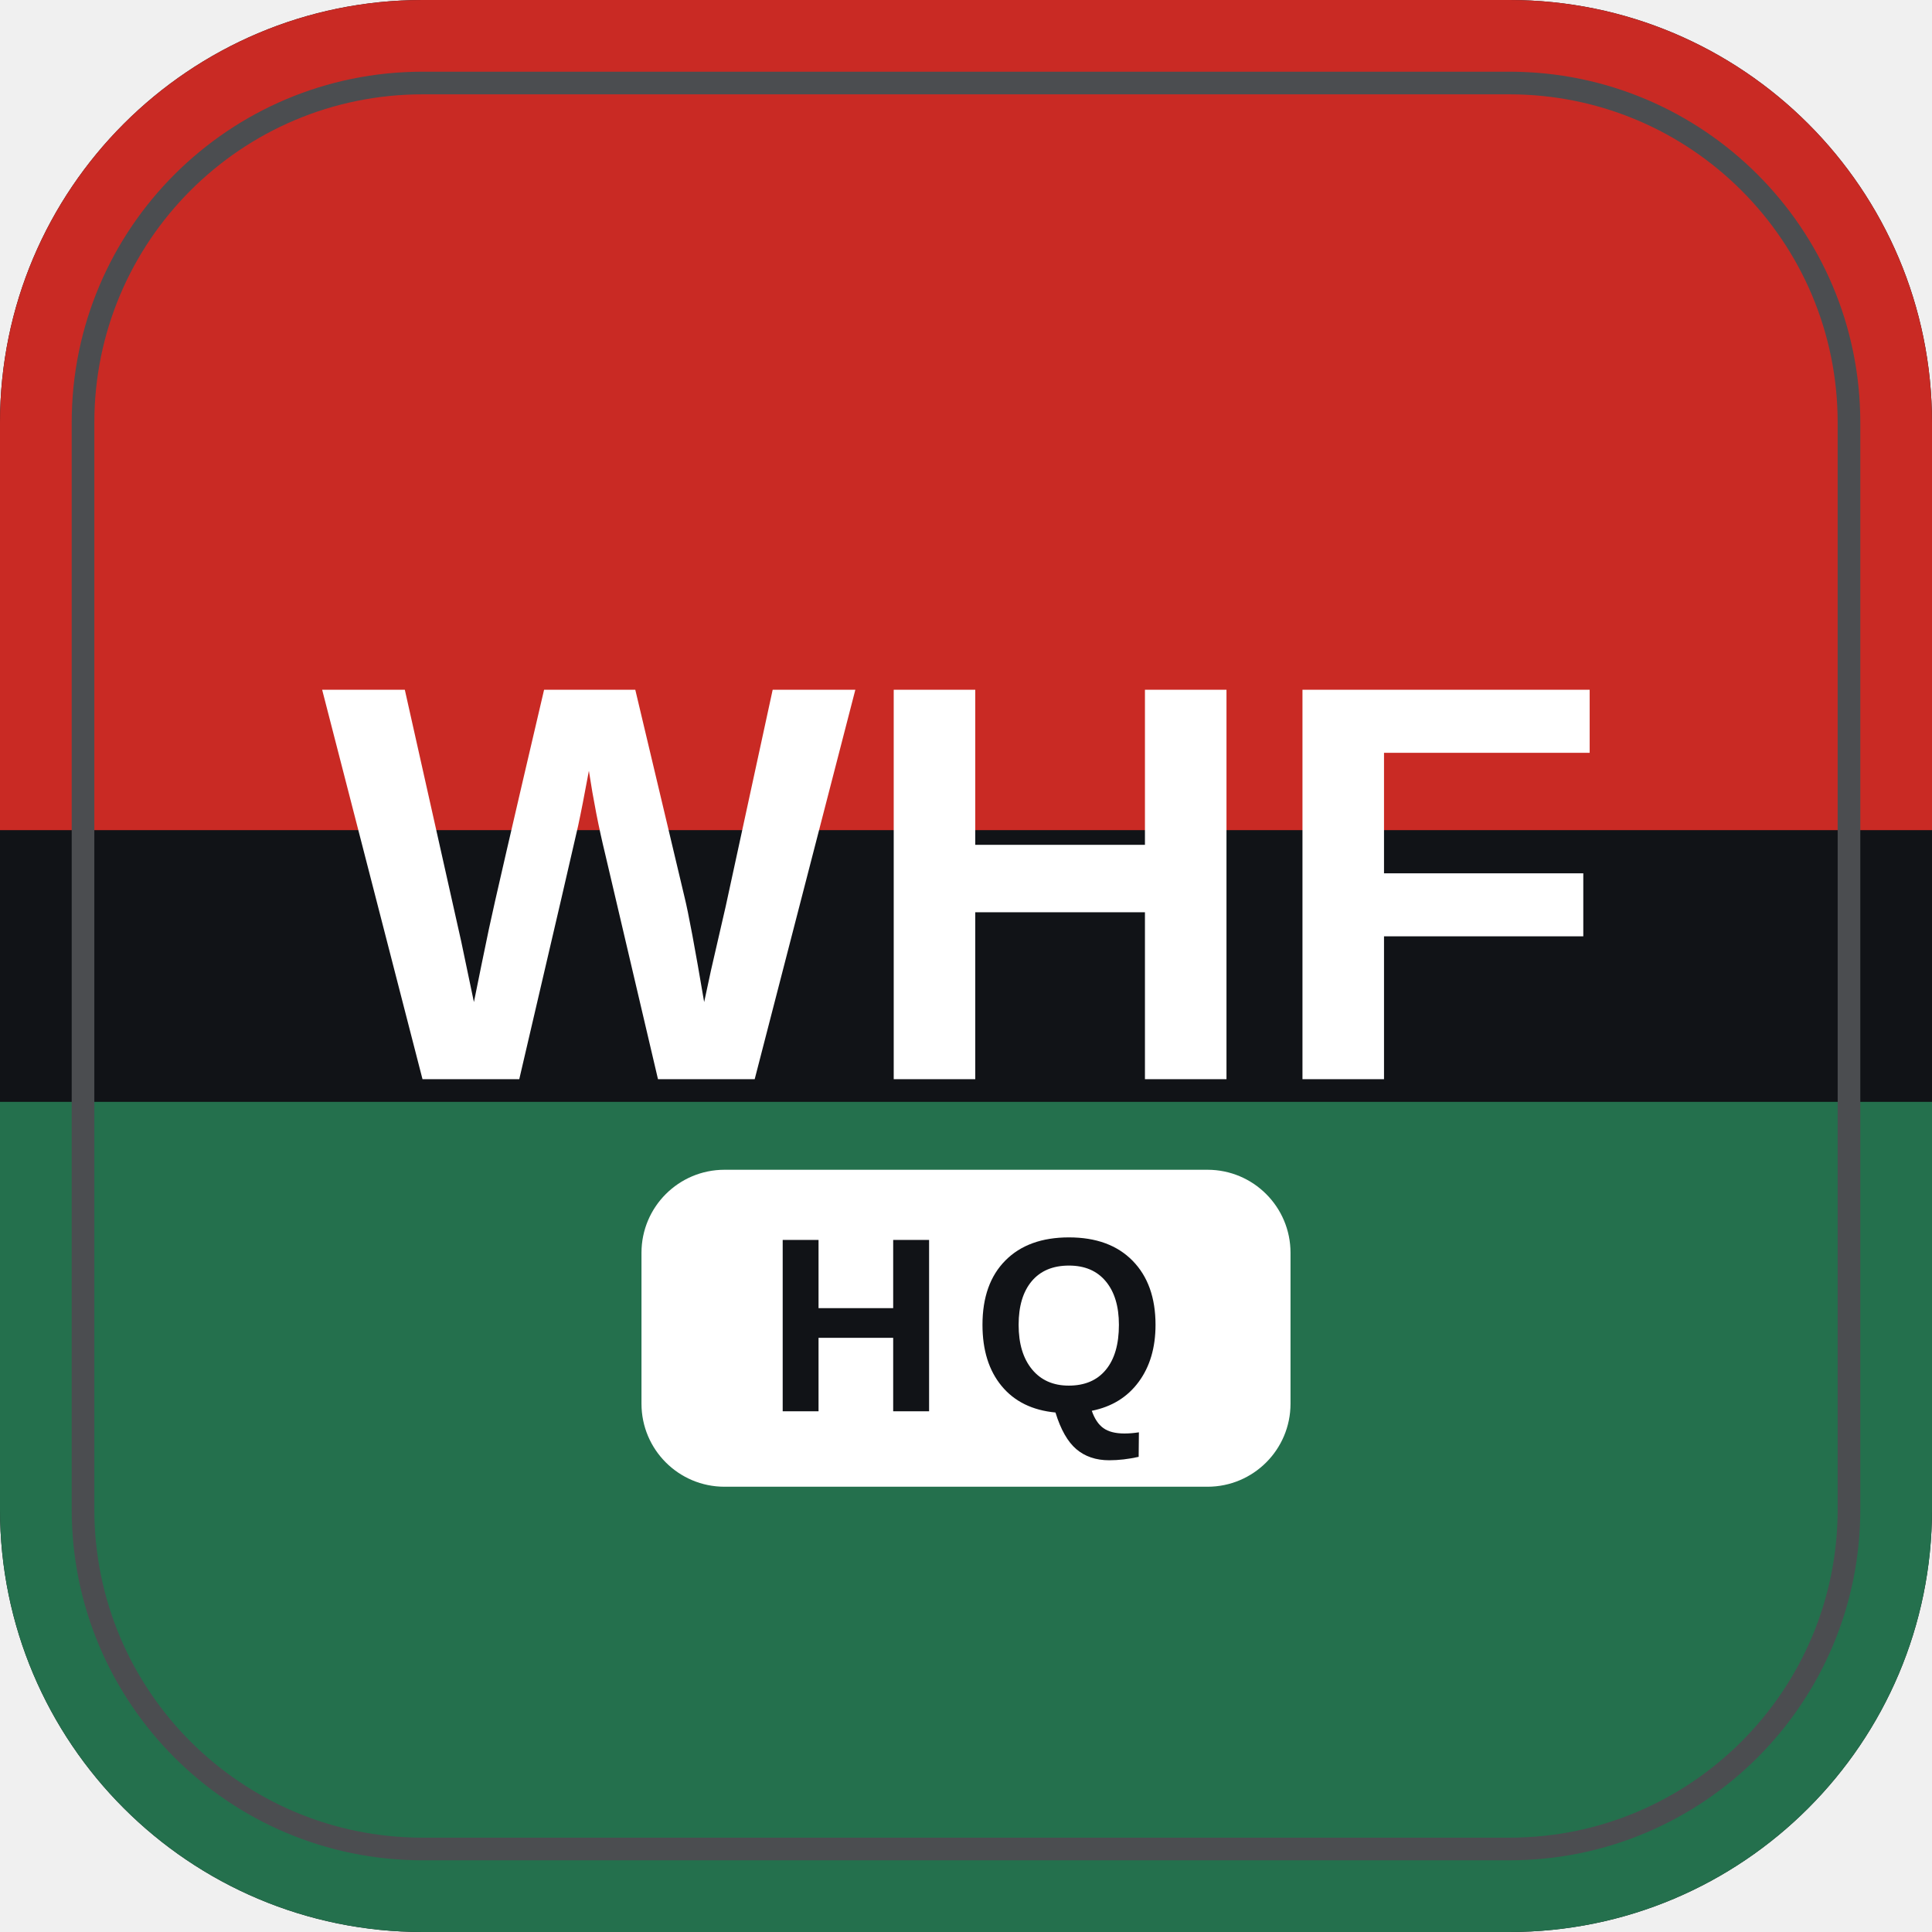
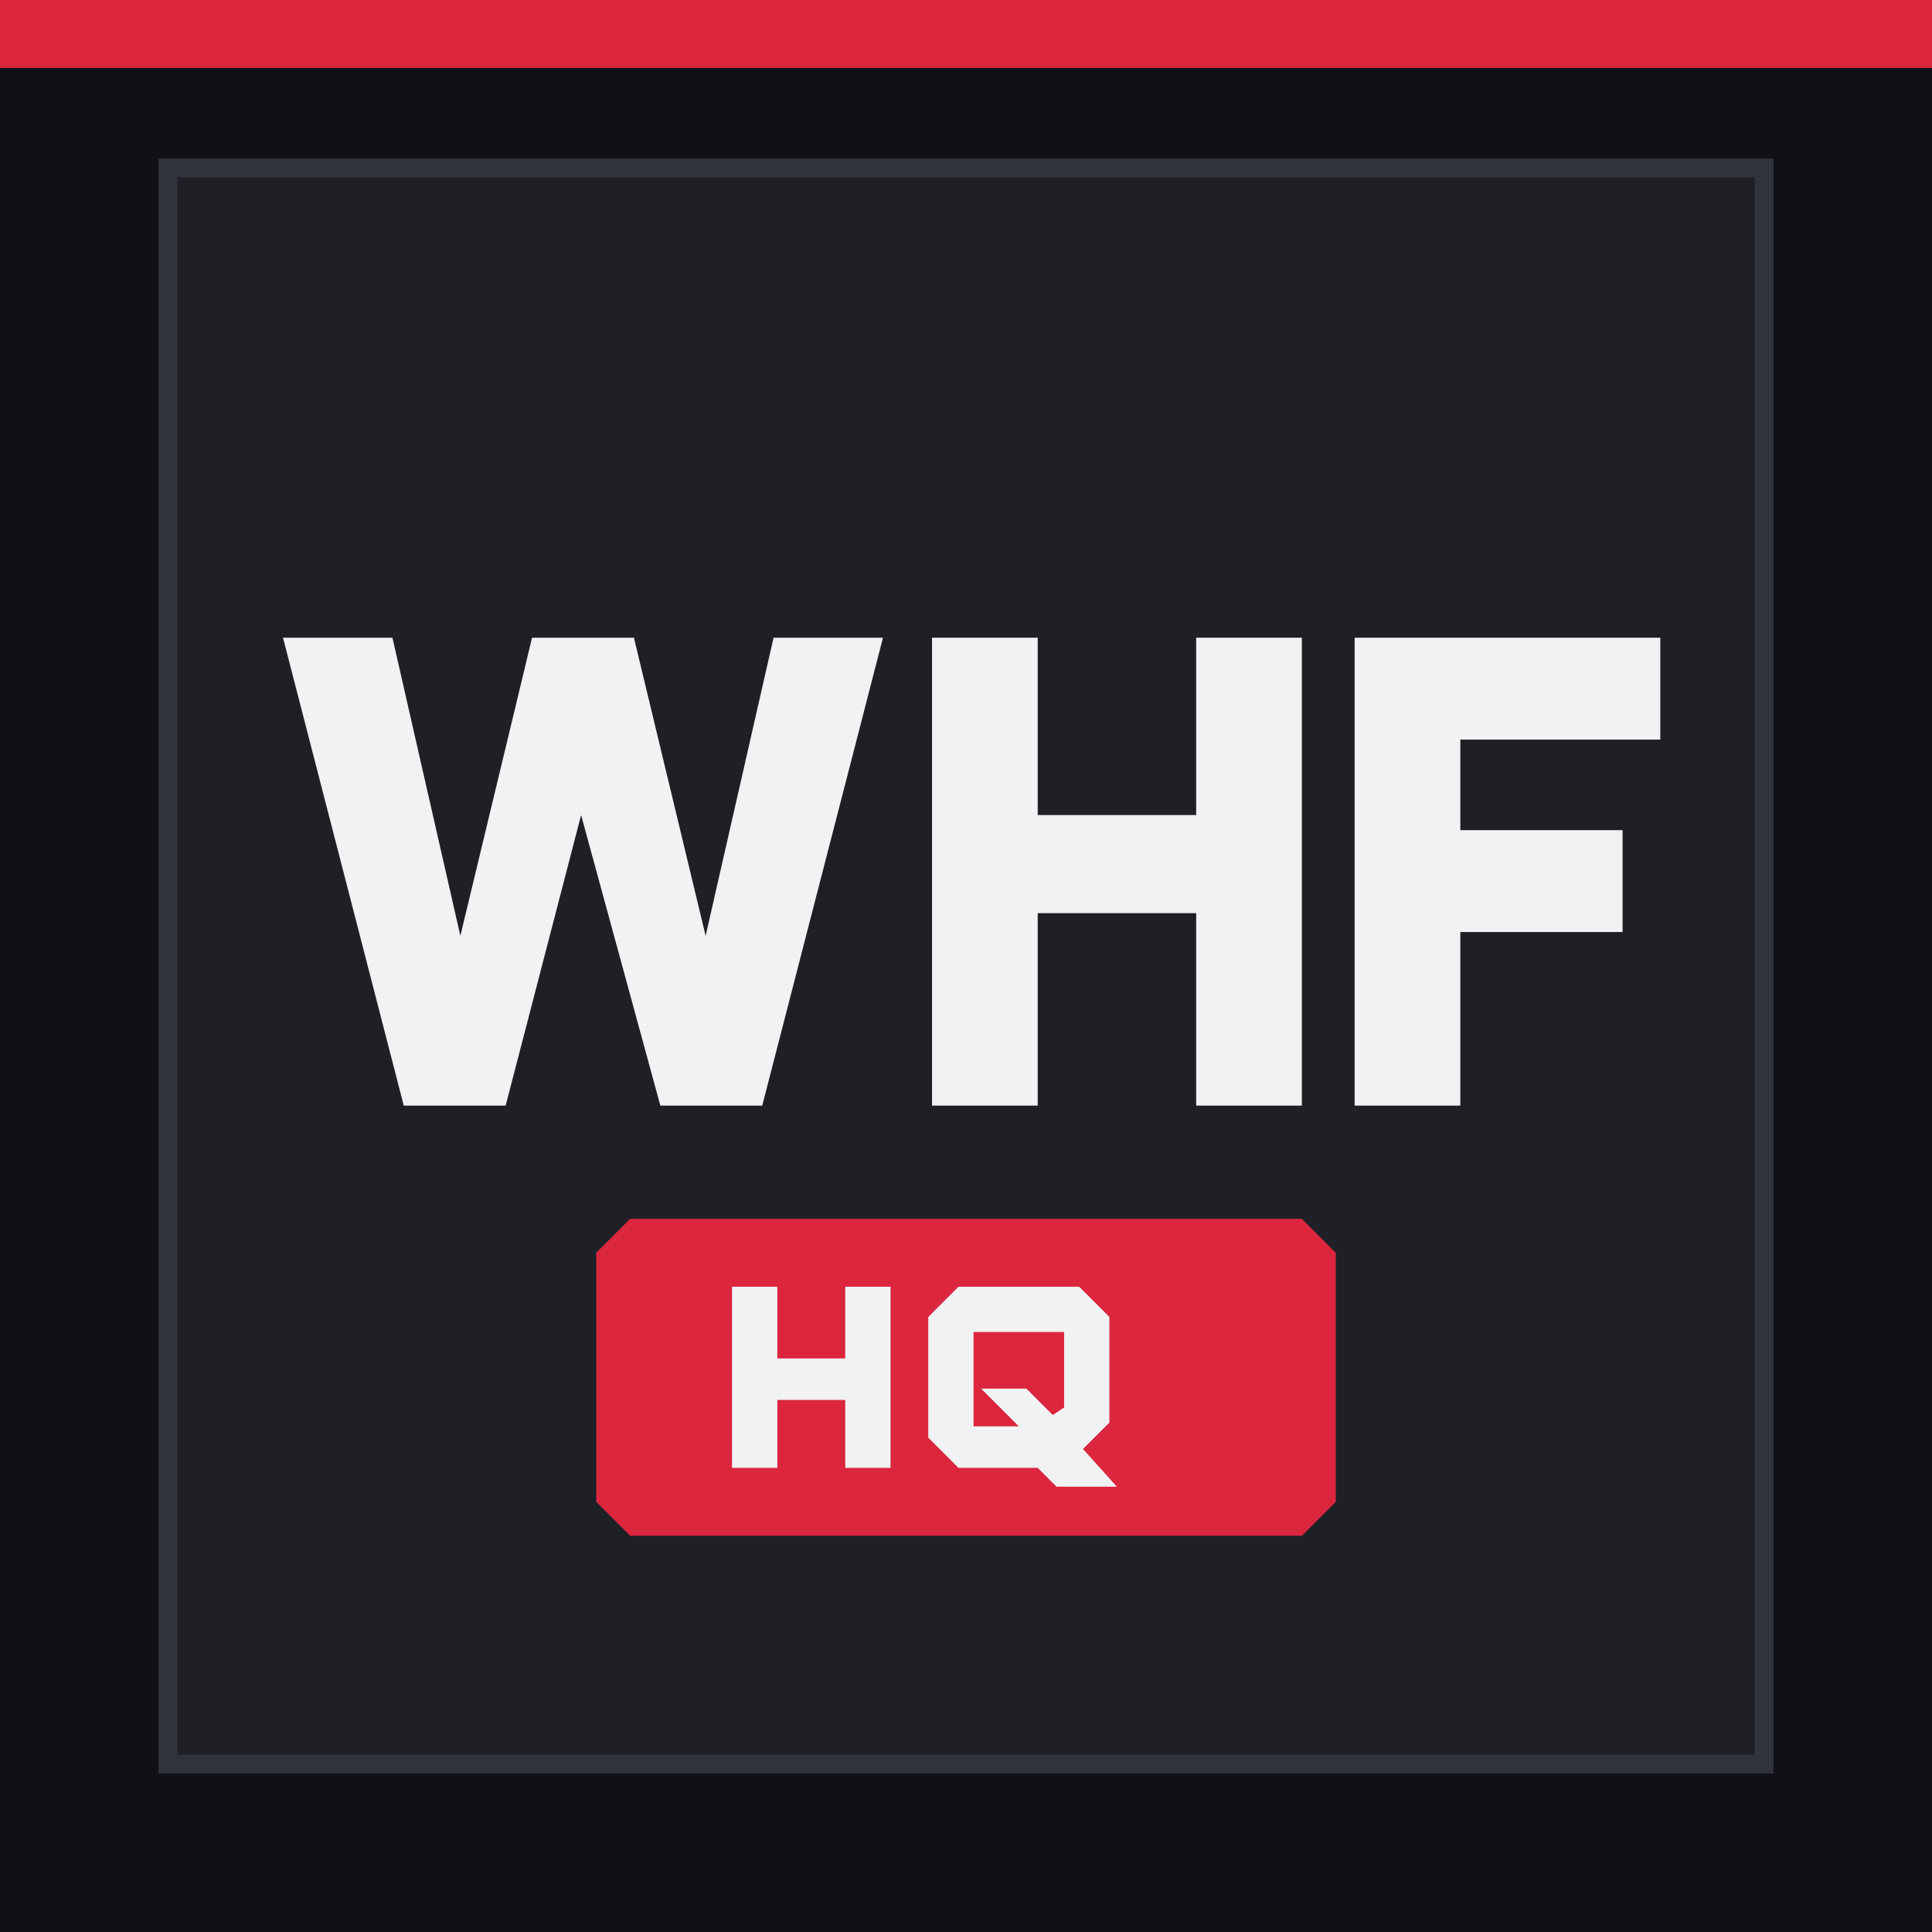
- <svg xmlns="http://www.w3.org/2000/svg" viewBox="0 0 512 512">
-   <defs>
-     <clipPath id="appShape">
-       <rect width="512" height="512" rx="112" />
-     </clipPath>
-   </defs>
-   <g clip-path="url(#appShape)">
-     <rect width="512" height="512" fill="#111317" />
-     <rect width="512" height="220" fill="#C92A24" />
-     <rect y="292" width="512" height="220" fill="#24704D" />
-   </g>
-   <rect x="22" y="22" width="468" height="468" rx="90" fill="none" stroke="#4B4D50" stroke-width="6" />
-   <text x="256" y="286" fill="#FFFFFF" font-family="Arial Black,Arial,Helvetica,sans-serif" font-size="150" font-weight="900" text-anchor="middle">WHF</text>
-   <rect x="170" y="310" width="172" height="84" rx="22" fill="#FFFFFF" />
-   <text x="256" y="374" fill="#111317" font-family="Arial Black,Arial,Helvetica,sans-serif" font-size="66" font-weight="900" letter-spacing="7" text-anchor="middle">HQ</text>
+ <svg xmlns="http://www.w3.org/2000/svg" viewBox="0 0 512 512" role="img" aria-label="WHF HQ Varsity Black app icon">
+   <polygon fill="#101115" points="0,0 512,0 512,512 0,512" />
+   <polygon fill="#db263e" points="0,0 512,0 512,18 0,18" />
+   <polygon fill="#30333c" points="42,42 470,42 470,470 42,470" />
+   <polygon fill="#1e2026" points="47,47 465,47 465,465 47,465" />
+   <polygon fill="#f1f2f4" points="75,169 104,169 122,248 141,169 168,169 187,248 205,169 234,169 202,293 175,293 154,216 134,293 107,293" />
+   <polygon fill="#f1f2f4" points="247,169 275,169 275,216 317,216 317,169 345,169 345,293 317,293 317,242 275,242 275,293 247,293" />
+   <polygon fill="#f1f2f4" points="359,169 440,169 440,196 387,196 387,220 430,220 430,247 387,247 387,293 359,293" />
+   <polygon fill="#db263e" points="167,323 345,323 354,332 354,398 345,407 167,407 158,398 158,332" />
+   <polygon fill="#f1f2f4" points="194,341 206,341 206,360 224,360 224,341 236,341 236,389 224,389 224,371 206,371 206,389 194,389" />
+   <polygon fill="#f1f2f4" points="254,341 286,341 294,349 294,377 287,384 296,394 280,394 275,389 254,389 246,381 246,349" />
+   <polygon fill="#db263e" points="258,353 282,353 282,373 279,375 272,368 260,368 270,378 258,378" />
</svg>
